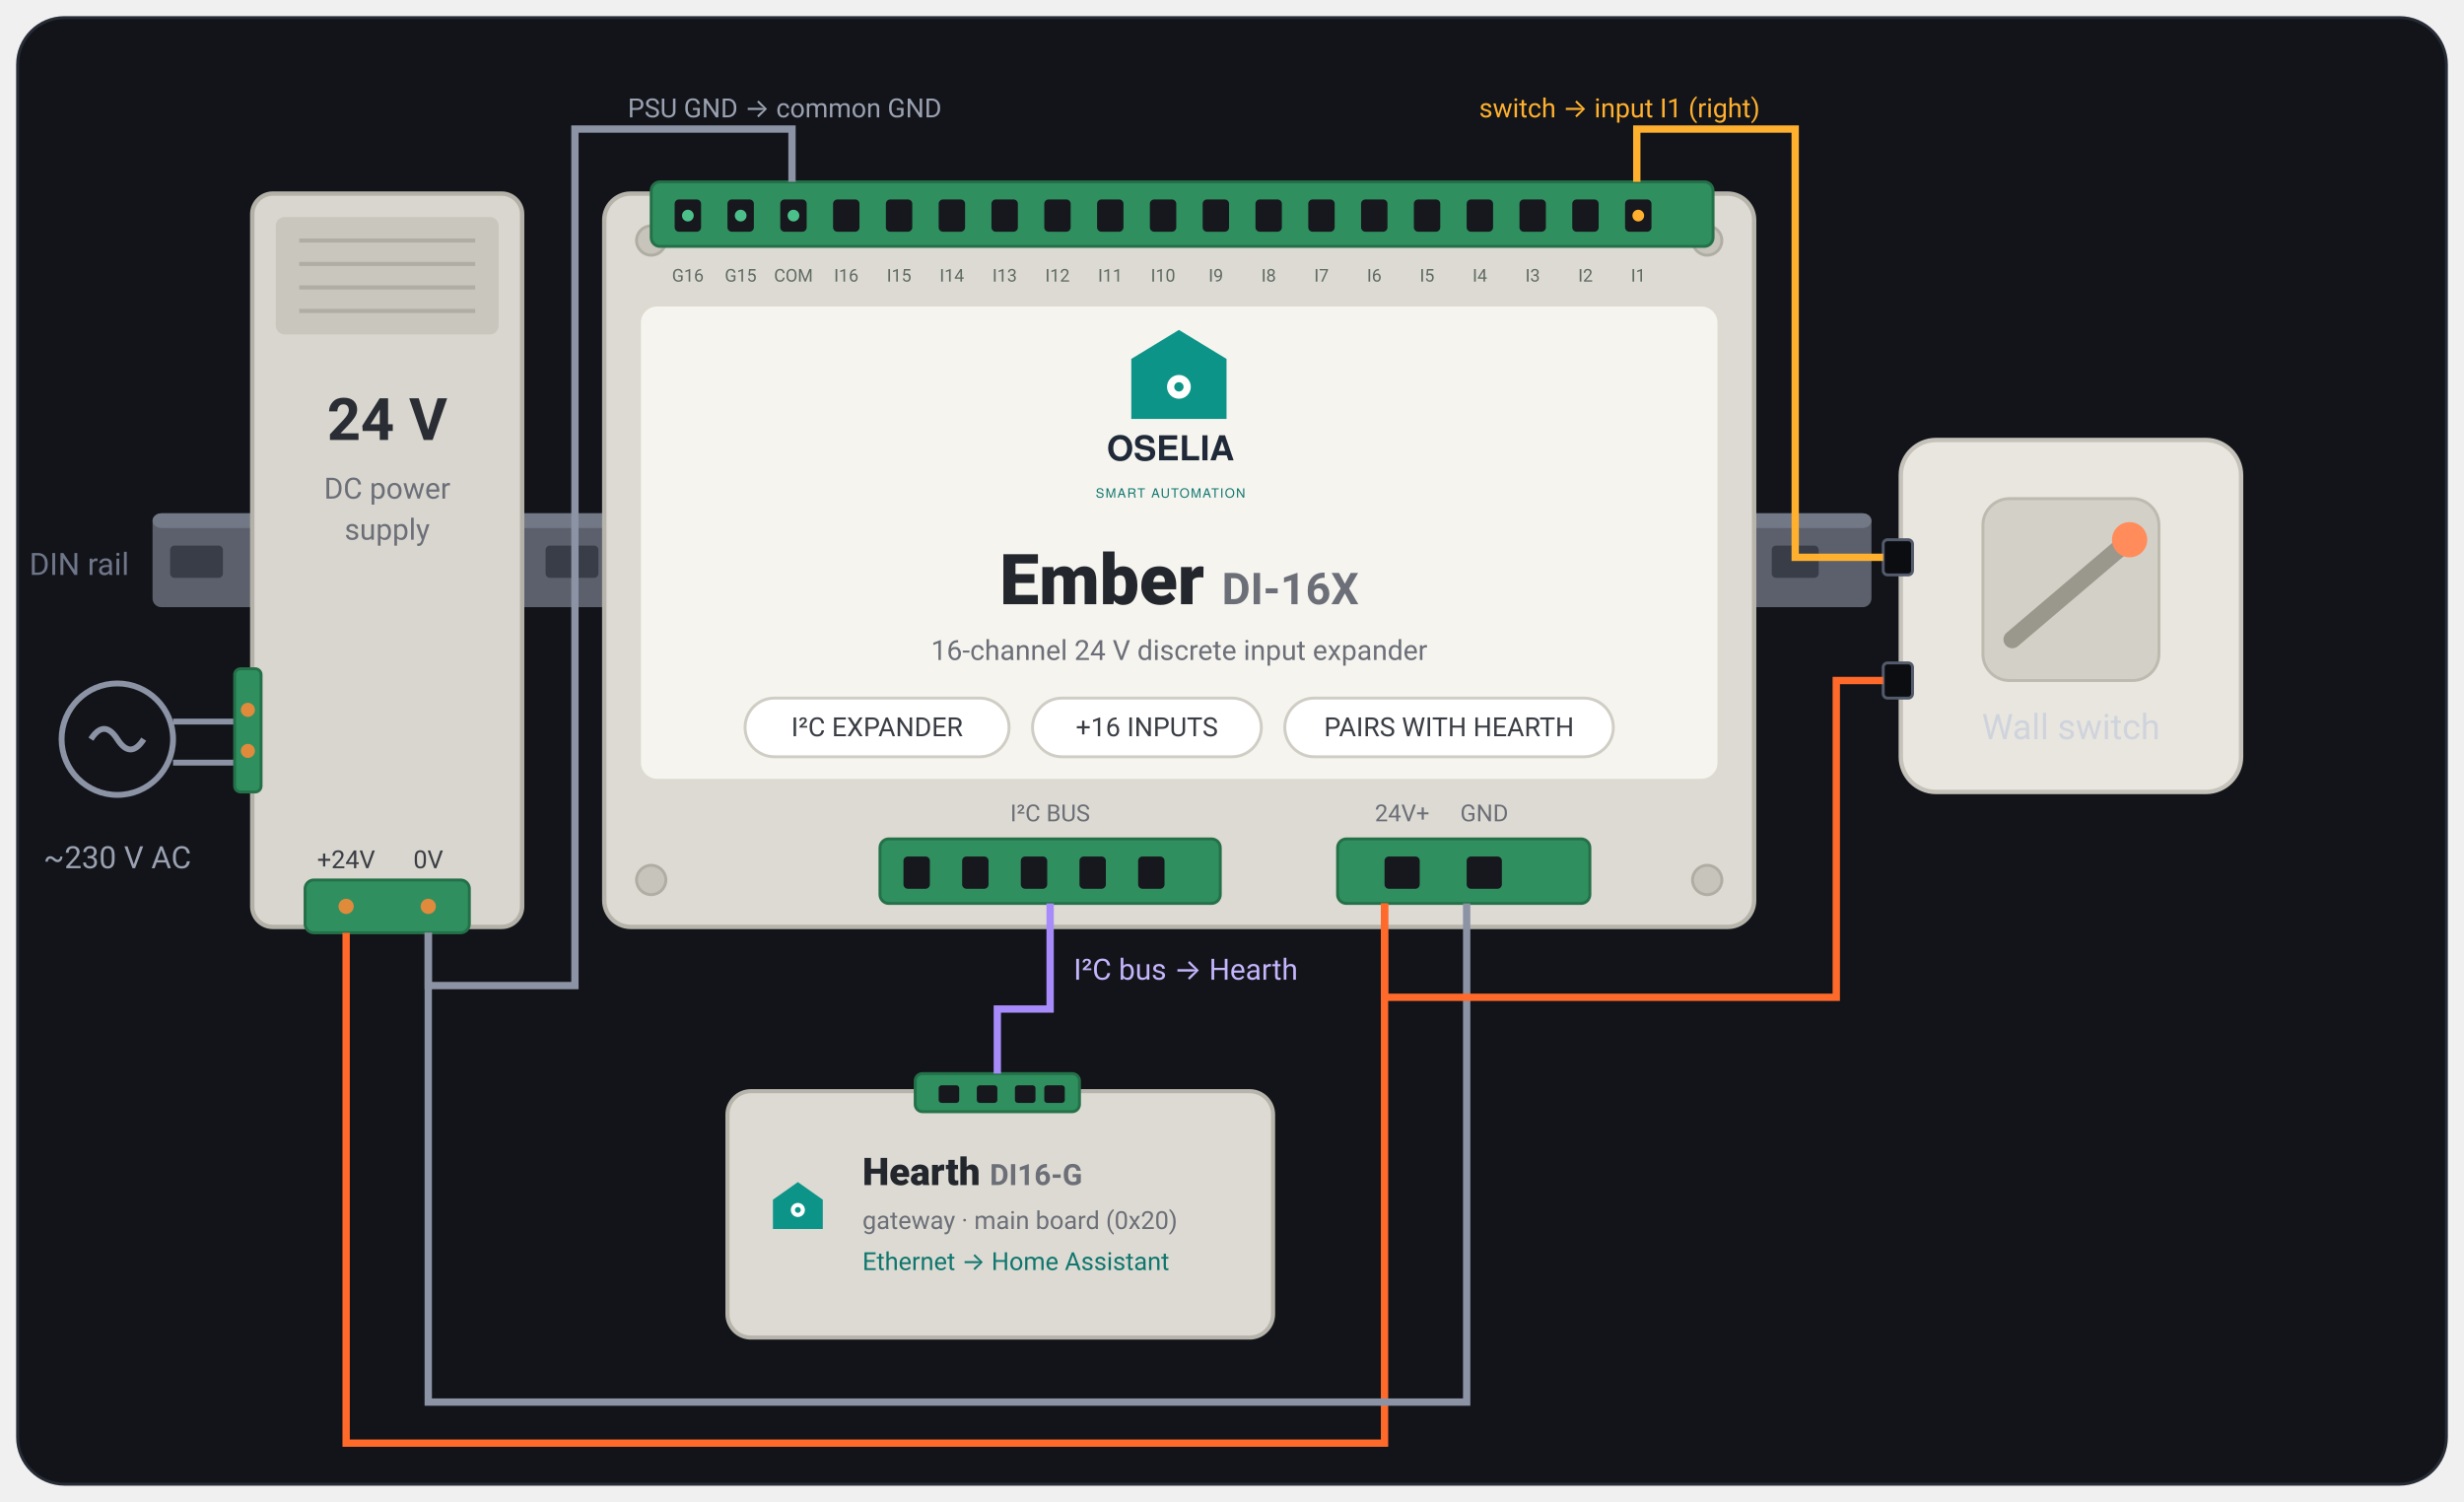
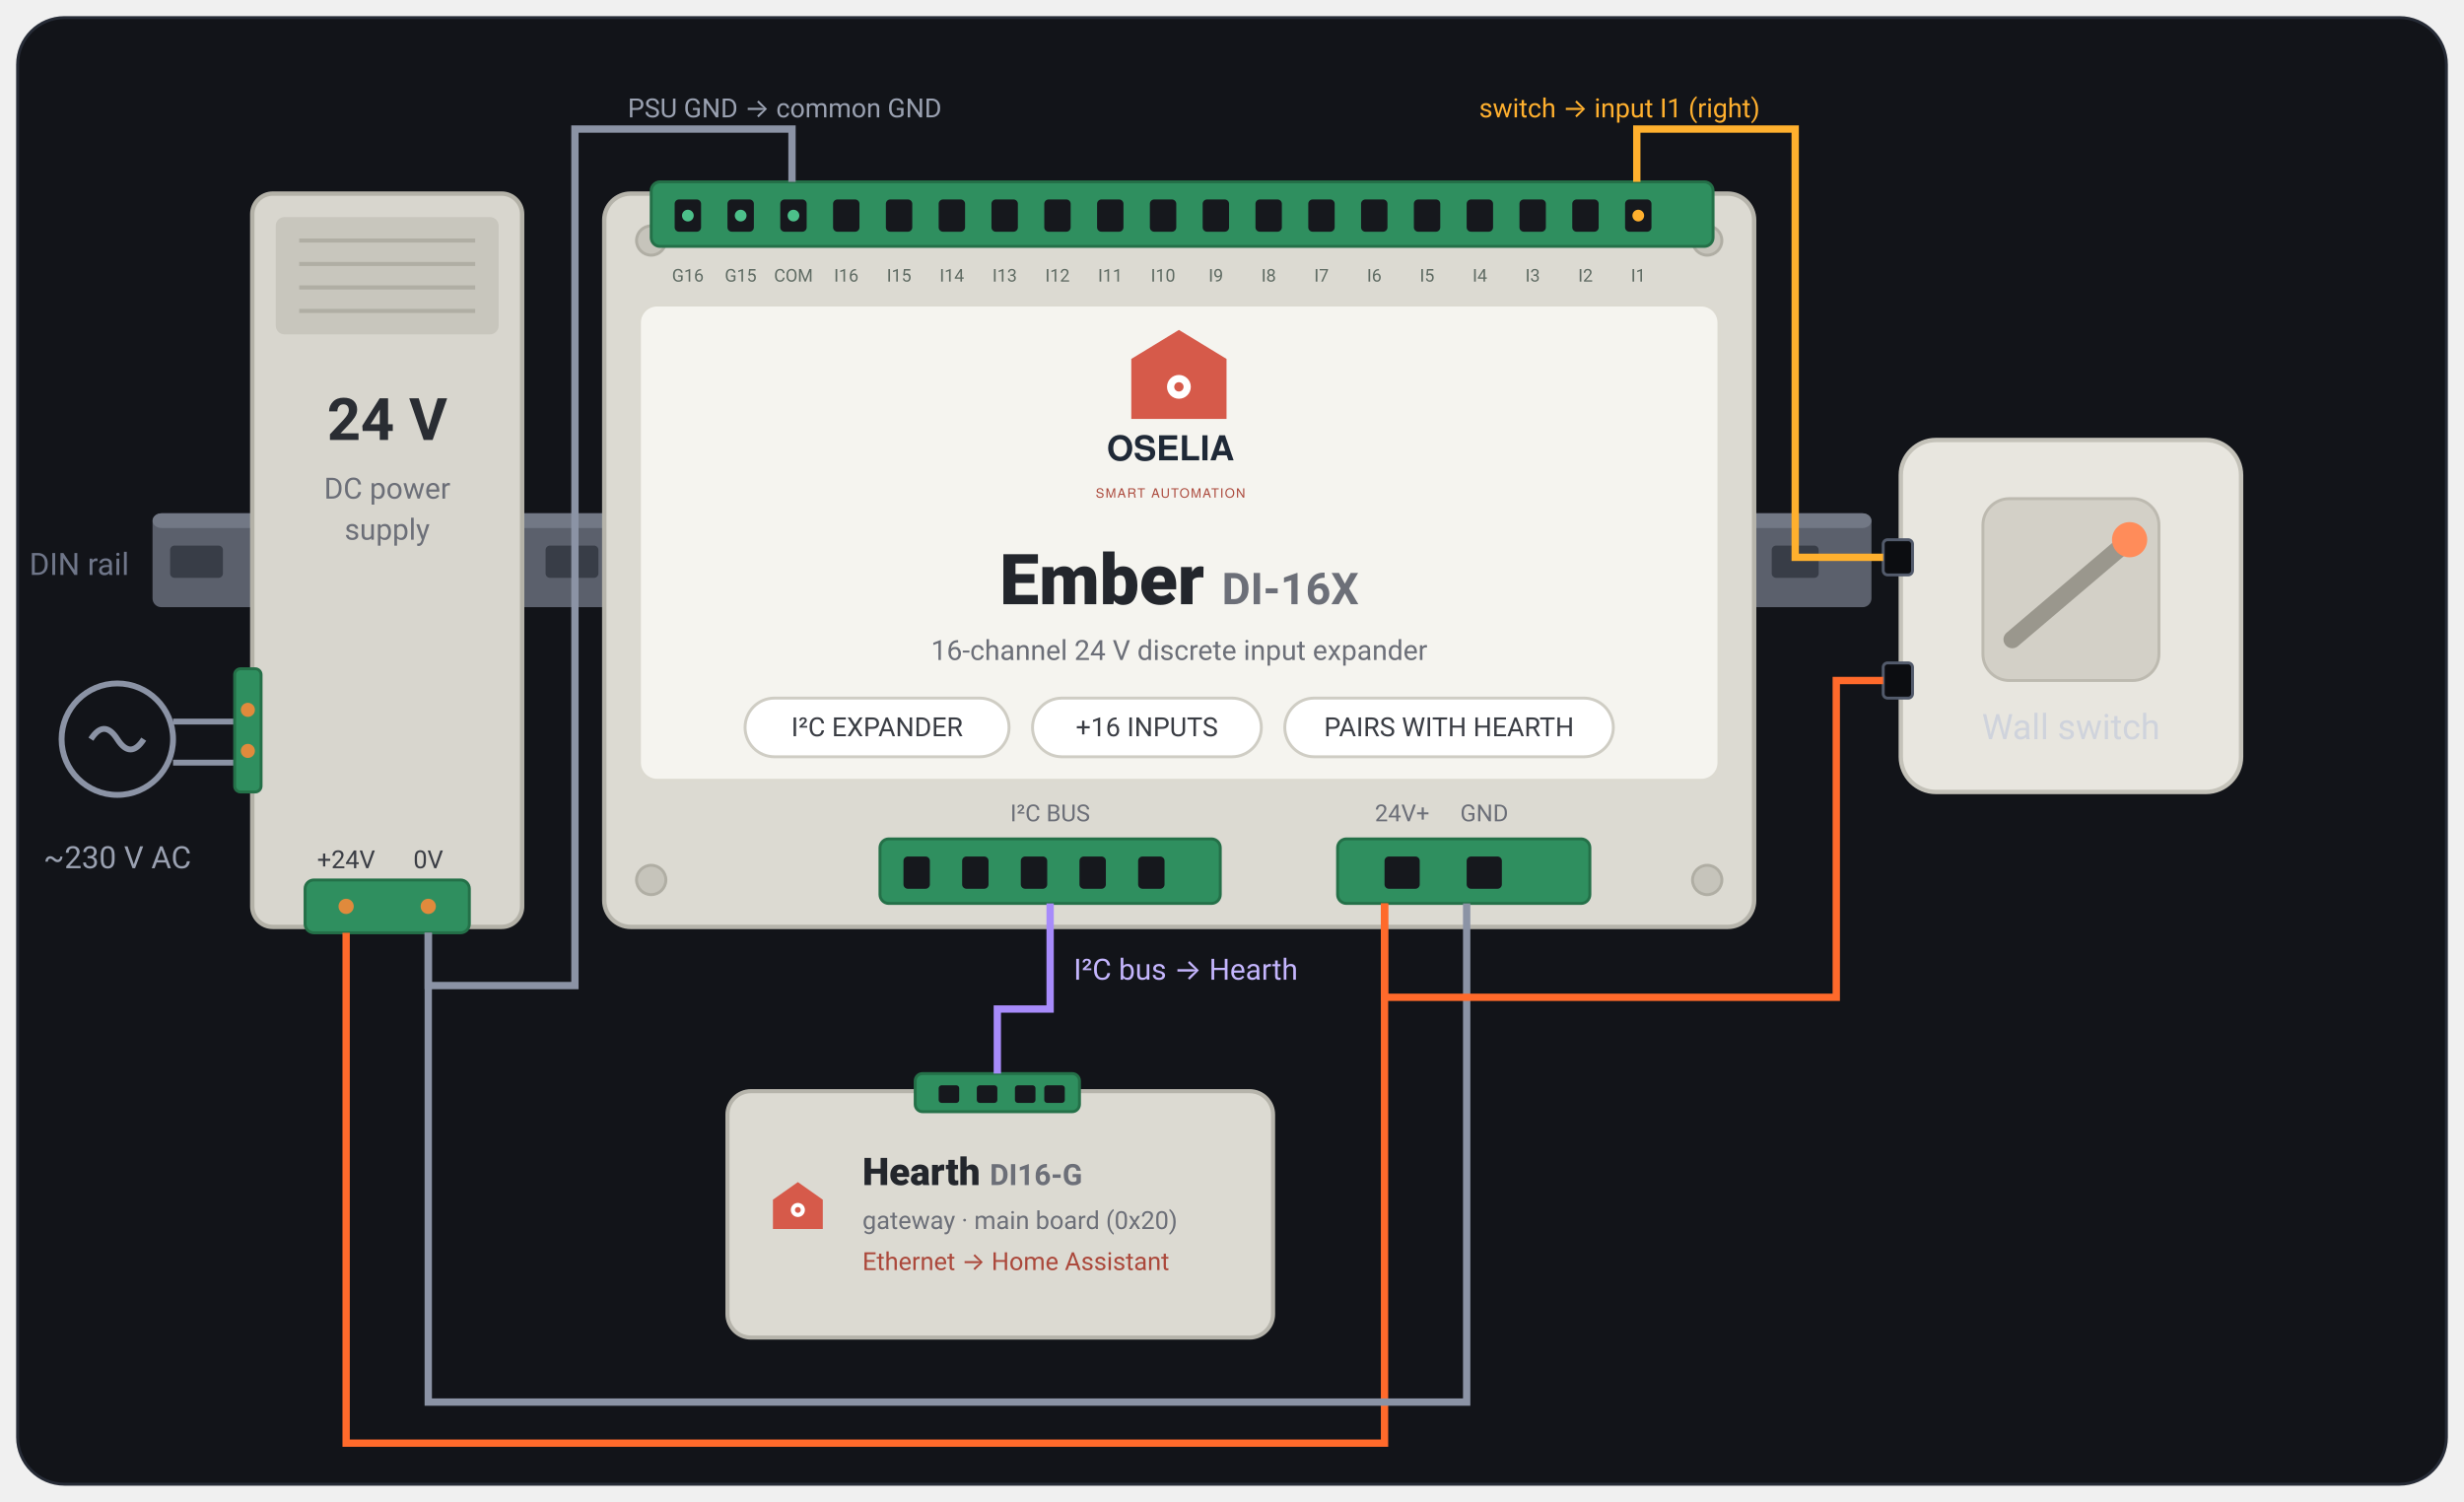
<svg xmlns="http://www.w3.org/2000/svg" viewBox="0 0 840 512" role="img" aria-label="A 24 V power supply, an OSELIA Ember DI-16X input expander and a wall switch on a DIN rail, its I²C bus linked to a Hearth gateway" font-family="ui-sans-serif, system-ui, -apple-system, Segoe UI, Roboto, sans-serif">
  <rect x="6" y="6" width="828" height="500" rx="16" fill="#121419" stroke="#262b36" />
  <g>
    <rect x="52" y="175" width="586" height="32" rx="3" fill="#5b606c" />
    <rect x="52" y="175" width="586" height="5" rx="3" fill="#727885" />
    <g fill="#383d47">
      <rect x="58" y="186" width="18" height="11" rx="1.5" />
      <rect x="186" y="186" width="18" height="11" rx="1.5" />
      <rect x="604" y="186" width="16" height="11" rx="1.5" />
    </g>
    <text x="10" y="196" font-size="10.5" fill="#6f7689">DIN rail</text>
  </g>
  <g>
    <circle cx="40" cy="252" r="19" fill="none" stroke="#8b93a5" stroke-width="2" />
    <path d="M31 252 q4.5 -7 9 0 t9 0" fill="none" stroke="#8b93a5" stroke-width="2" />
    <text x="40" y="296" font-size="10.5" fill="#9aa1b1" text-anchor="middle">~230 V AC</text>
    <path d="M59 246 H82" stroke="#8b93a5" stroke-width="2" />
    <path d="M59 260 H82" stroke="#8b93a5" stroke-width="2" />
  </g>
  <g>
    <rect x="86" y="66" width="92" height="250" rx="7" fill="#d8d6ce" stroke="#b4b2a8" stroke-width="1.5" />
    <rect x="94" y="74" width="76" height="40" rx="3" fill="#c8c6bd" />
    <g stroke="#b0aea4" stroke-width="1.4">
      <path d="M102 82 H162" />
      <path d="M102 90 H162" />
      <path d="M102 98 H162" />
      <path d="M102 106 H162" />
    </g>
    <text x="132" y="150" font-size="20" font-weight="700" fill="#2a2d33" text-anchor="middle">24 V</text>
    <text x="132" y="170" font-size="10" fill="#6c6f78" text-anchor="middle">DC power</text>
    <text x="132" y="184" font-size="10" fill="#6c6f78" text-anchor="middle">supply</text>
    <rect x="80" y="228" width="9" height="42" rx="2" fill="#2f8f5f" stroke="#247048" />
    <circle cx="84.5" cy="242" r="2.4" fill="#e08a3c" />
    <circle cx="84.5" cy="256" r="2.4" fill="#e08a3c" />
    <rect x="104" y="300" width="56" height="18" rx="3" fill="#2f8f5f" stroke="#247048" />
    <circle cx="118" cy="309" r="2.6" fill="#e08a3c" />
    <circle cx="146" cy="309" r="2.6" fill="#e08a3c" />
    <text x="118" y="296" font-size="8.5" fill="#3a3d44" text-anchor="middle">+24V</text>
    <text x="146" y="296" font-size="8.5" fill="#3a3d44" text-anchor="middle">0V</text>
  </g>
  <g>
    <rect x="206" y="66" width="392" height="250" rx="9" fill="#dcdad2" stroke="#b6b4ab" stroke-width="1.5" />
    <g fill="#c6c4bb" stroke="#b0aea4">
      <circle cx="222" cy="82" r="5" />
      <circle cx="582" cy="82" r="5" />
      <circle cx="222" cy="300" r="5" />
      <circle cx="582" cy="300" r="5" />
    </g>
    <rect x="222" y="62" width="362" height="22" rx="3" fill="#2f8f5f" stroke="#247048" />
    <g fill="#16181d">
      <rect x="230" y="68" width="9" height="11" rx="1.5" />
      <rect x="248" y="68" width="9" height="11" rx="1.5" />
      <rect x="266" y="68" width="9" height="11" rx="1.5" />
      <rect x="284" y="68" width="9" height="11" rx="1.5" />
      <rect x="302" y="68" width="9" height="11" rx="1.5" />
      <rect x="320" y="68" width="9" height="11" rx="1.5" />
      <rect x="338" y="68" width="9" height="11" rx="1.5" />
      <rect x="356" y="68" width="9" height="11" rx="1.5" />
      <rect x="374" y="68" width="9" height="11" rx="1.5" />
      <rect x="392" y="68" width="9" height="11" rx="1.5" />
      <rect x="410" y="68" width="9" height="11" rx="1.5" />
      <rect x="428" y="68" width="9" height="11" rx="1.5" />
      <rect x="446" y="68" width="9" height="11" rx="1.5" />
      <rect x="464" y="68" width="9" height="11" rx="1.5" />
      <rect x="482" y="68" width="9" height="11" rx="1.5" />
      <rect x="500" y="68" width="9" height="11" rx="1.5" />
      <rect x="518" y="68" width="9" height="11" rx="1.5" />
      <rect x="536" y="68" width="9" height="11" rx="1.5" />
      <rect x="554" y="68" width="9" height="11" rx="1.5" />
    </g>
    <g fill="#4cc08a">
      <circle cx="234.5" cy="73.5" r="2" />
      <circle cx="252.5" cy="73.5" r="2" />
      <circle cx="270.5" cy="73.5" r="2" />
    </g>
    <circle cx="558.5" cy="73.5" r="2" fill="#ffb02e" />
    <g font-size="6" fill="#5f6b63" text-anchor="middle">
      <text x="234.5" y="96">G16</text>
      <text x="252.5" y="96">G15</text>
      <text x="270.5" y="96">COM</text>
      <text x="288.5" y="96">I16</text>
      <text x="306.5" y="96">I15</text>
      <text x="324.5" y="96">I14</text>
      <text x="342.5" y="96">I13</text>
      <text x="360.5" y="96">I12</text>
      <text x="378.5" y="96">I11</text>
      <text x="396.5" y="96">I10</text>
      <text x="414.5" y="96">I9</text>
      <text x="432.5" y="96">I8</text>
      <text x="450.5" y="96">I7</text>
      <text x="468.5" y="96">I6</text>
      <text x="486.5" y="96">I5</text>
      <text x="504.5" y="96">I4</text>
      <text x="522.5" y="96">I3</text>
      <text x="540.5" y="96">I2</text>
      <text x="558.5" y="96">I1</text>
    </g>
    <rect x="218" y="104" width="368" height="162" rx="6" fill="#f5f4ef" stroke="#dcdad1" />
    <svg x="342" y="110" width="120" height="61" viewBox="0 53 92 49" preserveAspectRatio="xMidYMid meet">
      <g transform="matrix(1 0 0 -1 0 172.91)">
-         <path d="M32.88,93.54 L58.96,93.54 L58.96,109.98 L45.92,117.92 L32.88,109.98 Z " fill="#0d9488" />
+         <path d="M32.88,93.54 L58.96,93.54 L58.96,109.98 L45.92,117.92 L32.88,109.98 Z " fill="#d65a4a" />
        <circle cx="45.92" cy="102.33" r="3.26" fill="#ffffff" />
-         <circle cx="45.92" cy="102.33" r="1.28" fill="#0d9488" />
+         <circle cx="45.92" cy="102.33" r="1.28" fill="#d65a4a" />
        <text transform="translate(26.17,82.20) scale(1,-1)" font-family="Helvetica, Arial, sans-serif" font-weight="bold" font-size="9.40" fill="#1f2937">OSELIA</text>
-         <text transform="translate(23.14,72.00) scale(1,-1)" font-family="Helvetica, Arial, sans-serif" font-weight="normal" font-size="3.50" letter-spacing="0.35" fill="#0f766e">SMART AUTOMATION</text>
+         <text transform="translate(23.14,72.00) scale(1,-1)" font-family="Helvetica, Arial, sans-serif" font-weight="normal" font-size="3.50" letter-spacing="0.35" fill="#ab483b">SMART AUTOMATION</text>
      </g>
    </svg>
    <text x="402" y="206" font-size="24" font-weight="800" fill="#23262c" text-anchor="middle">Ember <tspan font-size="15" font-weight="600" fill="#6c6f78">DI-16X</tspan>
    </text>
    <text x="402" y="225" font-size="9.5" fill="#6c6f78" text-anchor="middle">16-channel 24 V discrete input expander</text>
    <g font-size="9" fill="#3a3d44" text-anchor="middle">
      <rect x="254" y="238" width="90" height="20" rx="10" fill="#fff" stroke="#cfcdc4" />
      <text x="299" y="251">I²C EXPANDER</text>
      <rect x="352" y="238" width="78" height="20" rx="10" fill="#fff" stroke="#cfcdc4" />
      <text x="391" y="251">+16 INPUTS</text>
      <rect x="438" y="238" width="112" height="20" rx="10" fill="#fff" stroke="#cfcdc4" />
      <text x="494" y="251">PAIRS WITH HEARTH</text>
    </g>
    <rect x="300" y="286" width="116" height="22" rx="3" fill="#2f8f5f" stroke="#247048" />
    <g fill="#16181d">
      <rect x="308" y="292" width="9" height="11" rx="1.5" />
      <rect x="328" y="292" width="9" height="11" rx="1.5" />
      <rect x="348" y="292" width="9" height="11" rx="1.5" />
      <rect x="368" y="292" width="9" height="11" rx="1.5" />
      <rect x="388" y="292" width="9" height="11" rx="1.5" />
    </g>
    <text x="358" y="280" font-size="8" fill="#6c6f78" text-anchor="middle">I²C BUS</text>
    <rect x="456" y="286" width="86" height="22" rx="3" fill="#2f8f5f" stroke="#247048" />
    <g fill="#16181d">
      <rect x="472" y="292" width="12" height="11" rx="1.5" />
      <rect x="500" y="292" width="12" height="11" rx="1.5" />
    </g>
    <text x="478" y="280" font-size="8" fill="#6c6f78" text-anchor="middle">24V+</text>
    <text x="506" y="280" font-size="8" fill="#6c6f78" text-anchor="middle">GND</text>
  </g>
  <g>
    <rect x="648" y="150" width="116" height="120" rx="12" fill="#e8e6df" stroke="#c4c2b9" stroke-width="1.5" />
    <rect x="676" y="170" width="60" height="62" rx="9" fill="#d3d0c7" stroke="#bdbab0" />
    <path d="M686 218 L726 184" stroke="#9a978d" stroke-width="6" stroke-linecap="round" />
    <circle cx="726" cy="184" r="6" fill="#ff8c5a" />
    <text x="706" y="252" font-size="12" fill="#cfd3dc" text-anchor="middle">Wall switch</text>
    <rect x="642" y="184" width="10" height="12" rx="1.5" fill="#0c0d11" stroke="#525a6b" />
    <rect x="642" y="226" width="10" height="12" rx="1.5" fill="#0c0d11" stroke="#525a6b" />
  </g>
  <g>
    <rect x="248" y="372" width="186" height="84" rx="8" fill="#dcdad2" stroke="#b6b4ab" stroke-width="1.4" />
    <rect x="312" y="366" width="56" height="13" rx="2.5" fill="#2f8f5f" stroke="#247048" />
    <g fill="#16181d">
      <rect x="320" y="370" width="7" height="6" rx="1" />
      <rect x="333" y="370" width="7" height="6" rx="1" />
      <rect x="346" y="370" width="7" height="6" rx="1" />
      <rect x="356" y="370" width="7" height="6" rx="1" />
    </g>
    <g transform="translate(272,412)">
-       <path d="M0 -9 L8.5 -3 L8.5 7 L-8.5 7 L-8.5 -3 Z" fill="#0d9488" />
+       <path d="M0 -9 L8.5 -3 L8.5 7 L-8.5 7 L-8.5 -3 Z" fill="#d65a4a" />
      <circle cx="0" cy="0.5" r="2.4" fill="#fff" />
-       <circle cx="0" cy="0.5" r="1" fill="#0d9488" />
+       <circle cx="0" cy="0.5" r="1" fill="#d65a4a" />
    </g>
    <text x="294" y="404" font-size="13" font-weight="800" fill="#23262c">Hearth <tspan font-size="10" font-weight="600" fill="#6c6f78">DI16-G</tspan>
    </text>
    <text x="294" y="419" font-size="8.5" fill="#6c6f78">gateway · main board (0x20)</text>
-     <text x="294" y="433" font-size="8.5" fill="#0f766e">Ethernet → Home Assistant</text>
+     <text x="294" y="433" font-size="8.5" fill="#ab483b">Ethernet → Home Assistant</text>
  </g>
  <path d="M118 318 V492 H472 V308" fill="none" stroke="#ff6a2b" stroke-width="2.5" />
  <path d="M146 318 V478 H500 V308" fill="none" stroke="#8b93a5" stroke-width="2.5" />
  <path d="M472 308 V340 H626 V232 H642" fill="none" stroke="#ff6a2b" stroke-width="2.5" />
  <path d="M642 190 H612 V44 H558 V62" fill="none" stroke="#ffb02e" stroke-width="2.5" />
  <text x="600" y="40" font-size="9" fill="#ffb02e" text-anchor="end">switch → input I1 (right)</text>
  <path d="M146 318 V336 H196 V44 H270 V62" fill="none" stroke="#8b93a5" stroke-width="2.5" />
  <text x="214" y="40" font-size="9" fill="#9aa1b1" text-anchor="start">PSU GND → common GND</text>
  <path d="M358 308 V344 H340 V366" fill="none" stroke="#a78bfa" stroke-width="2.5" />
  <text x="366" y="334" font-size="10" fill="#c4b5fd">I²C bus → Hearth</text>
</svg>
